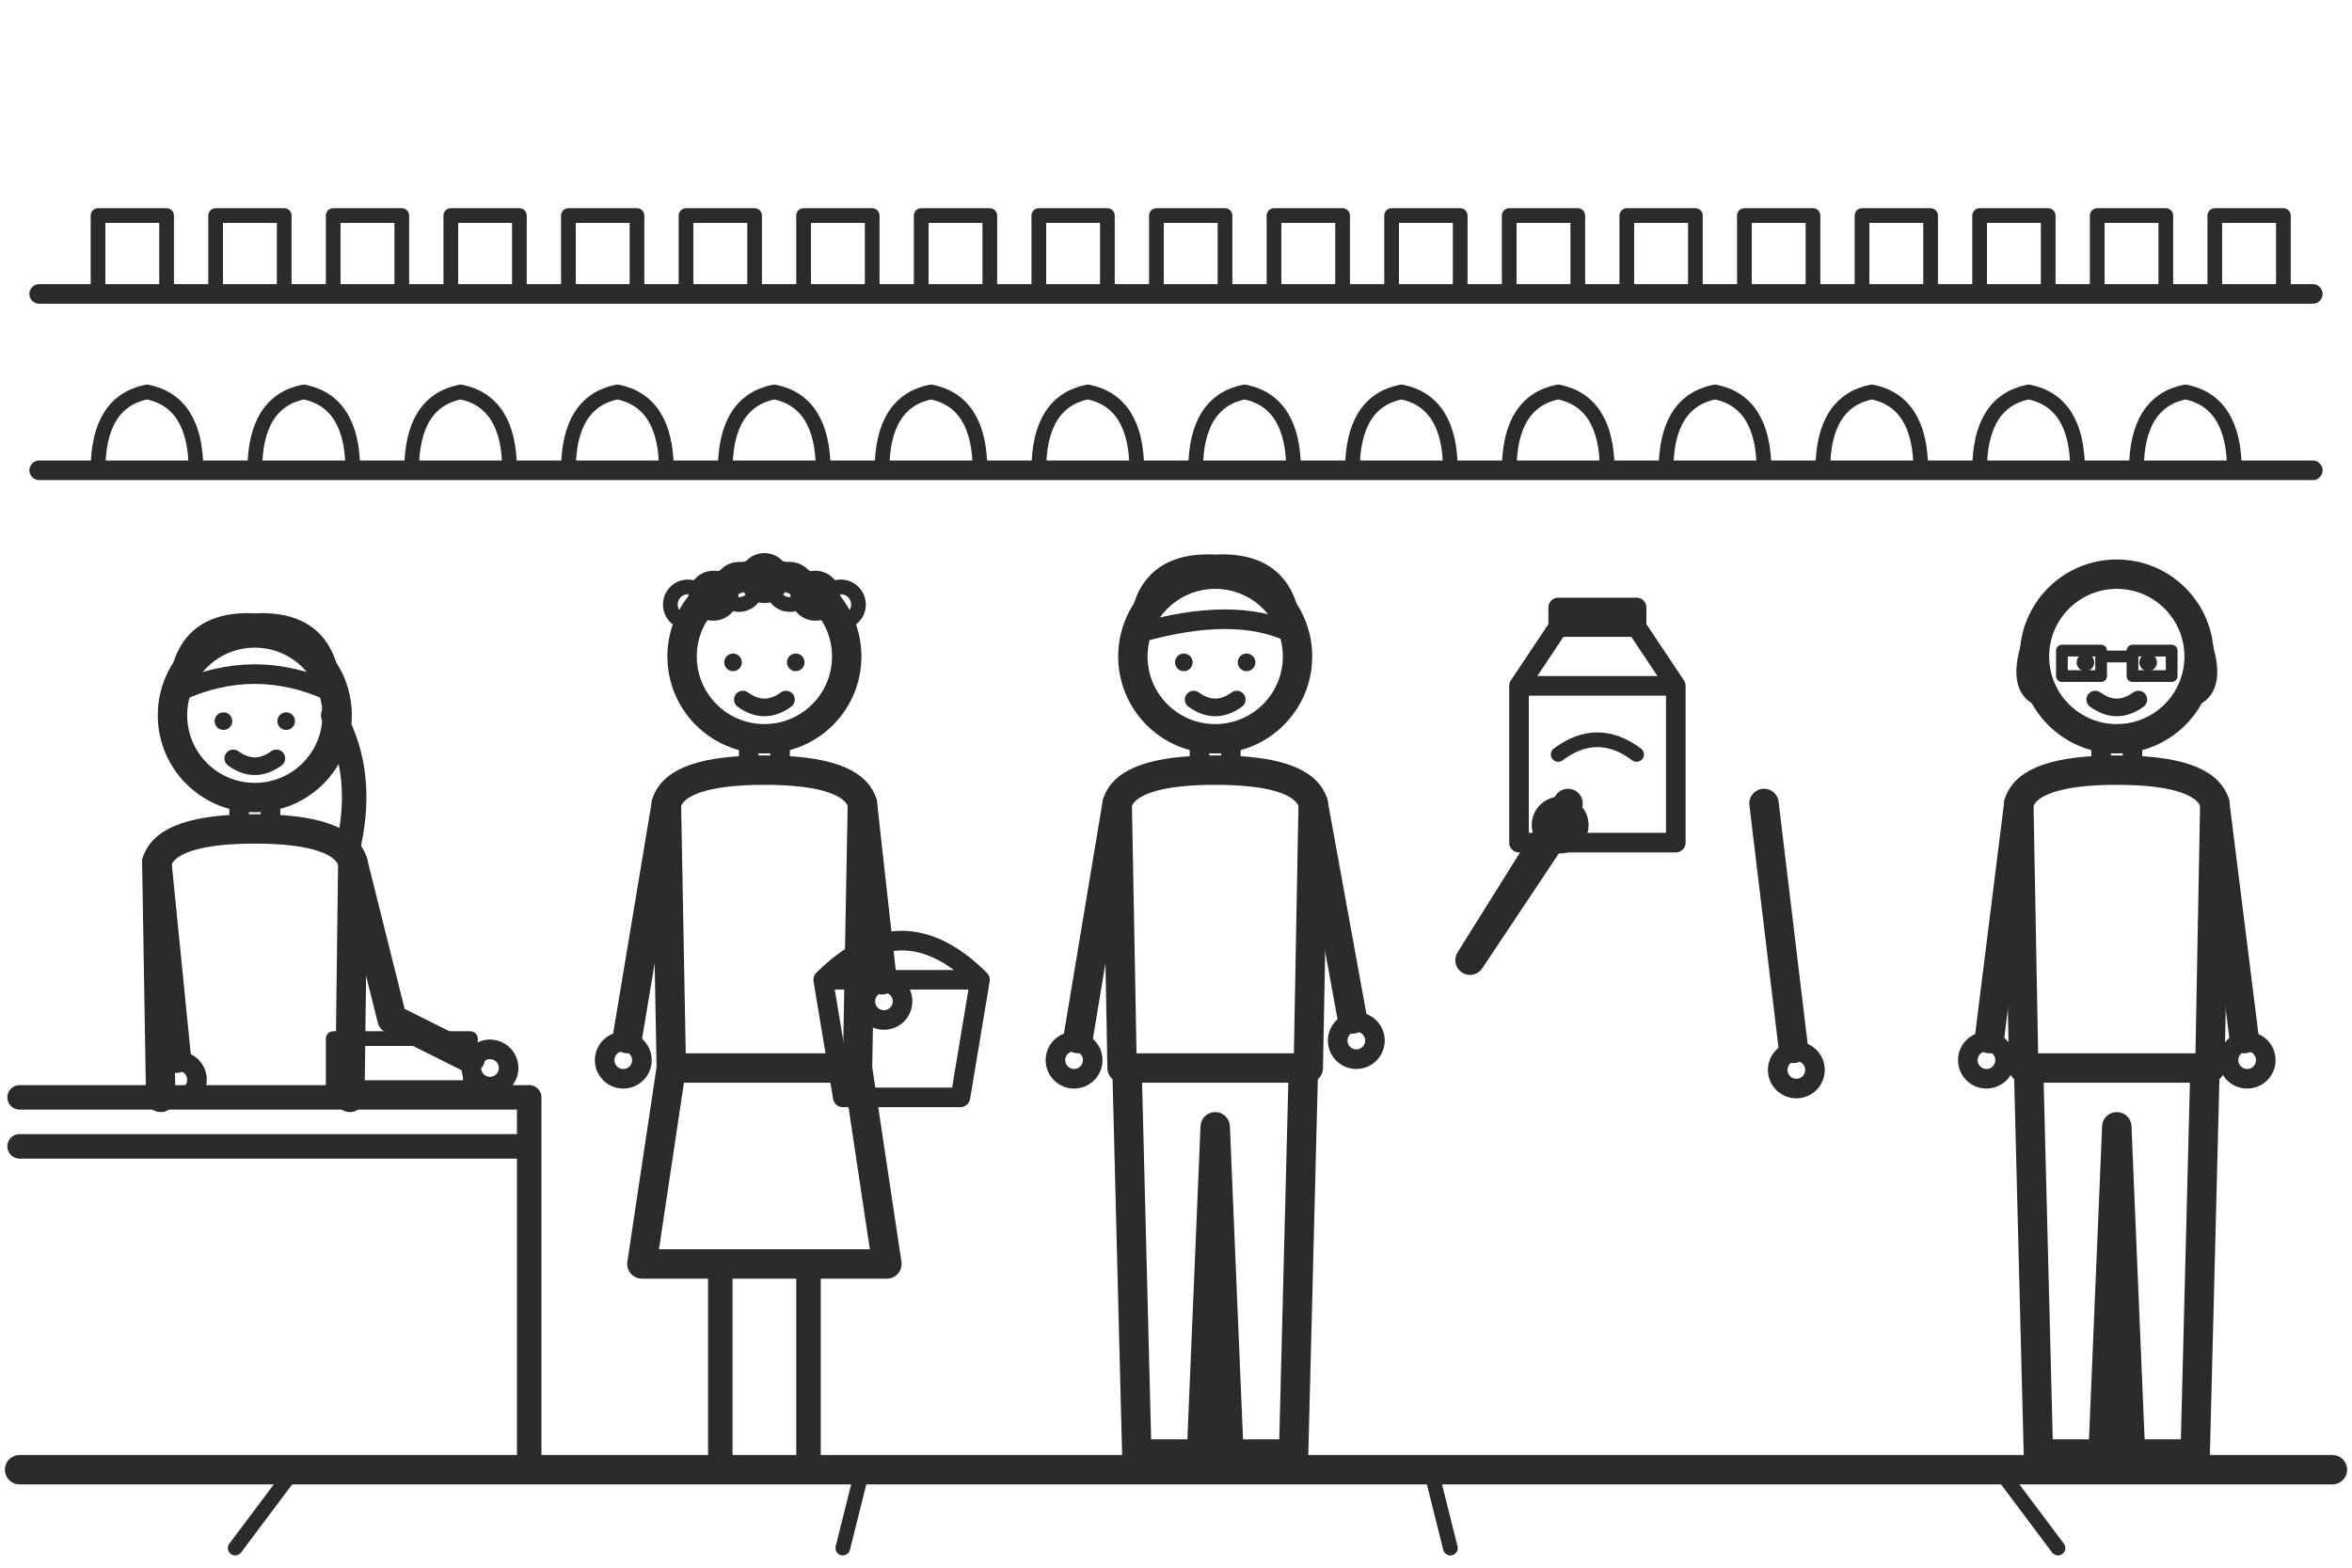
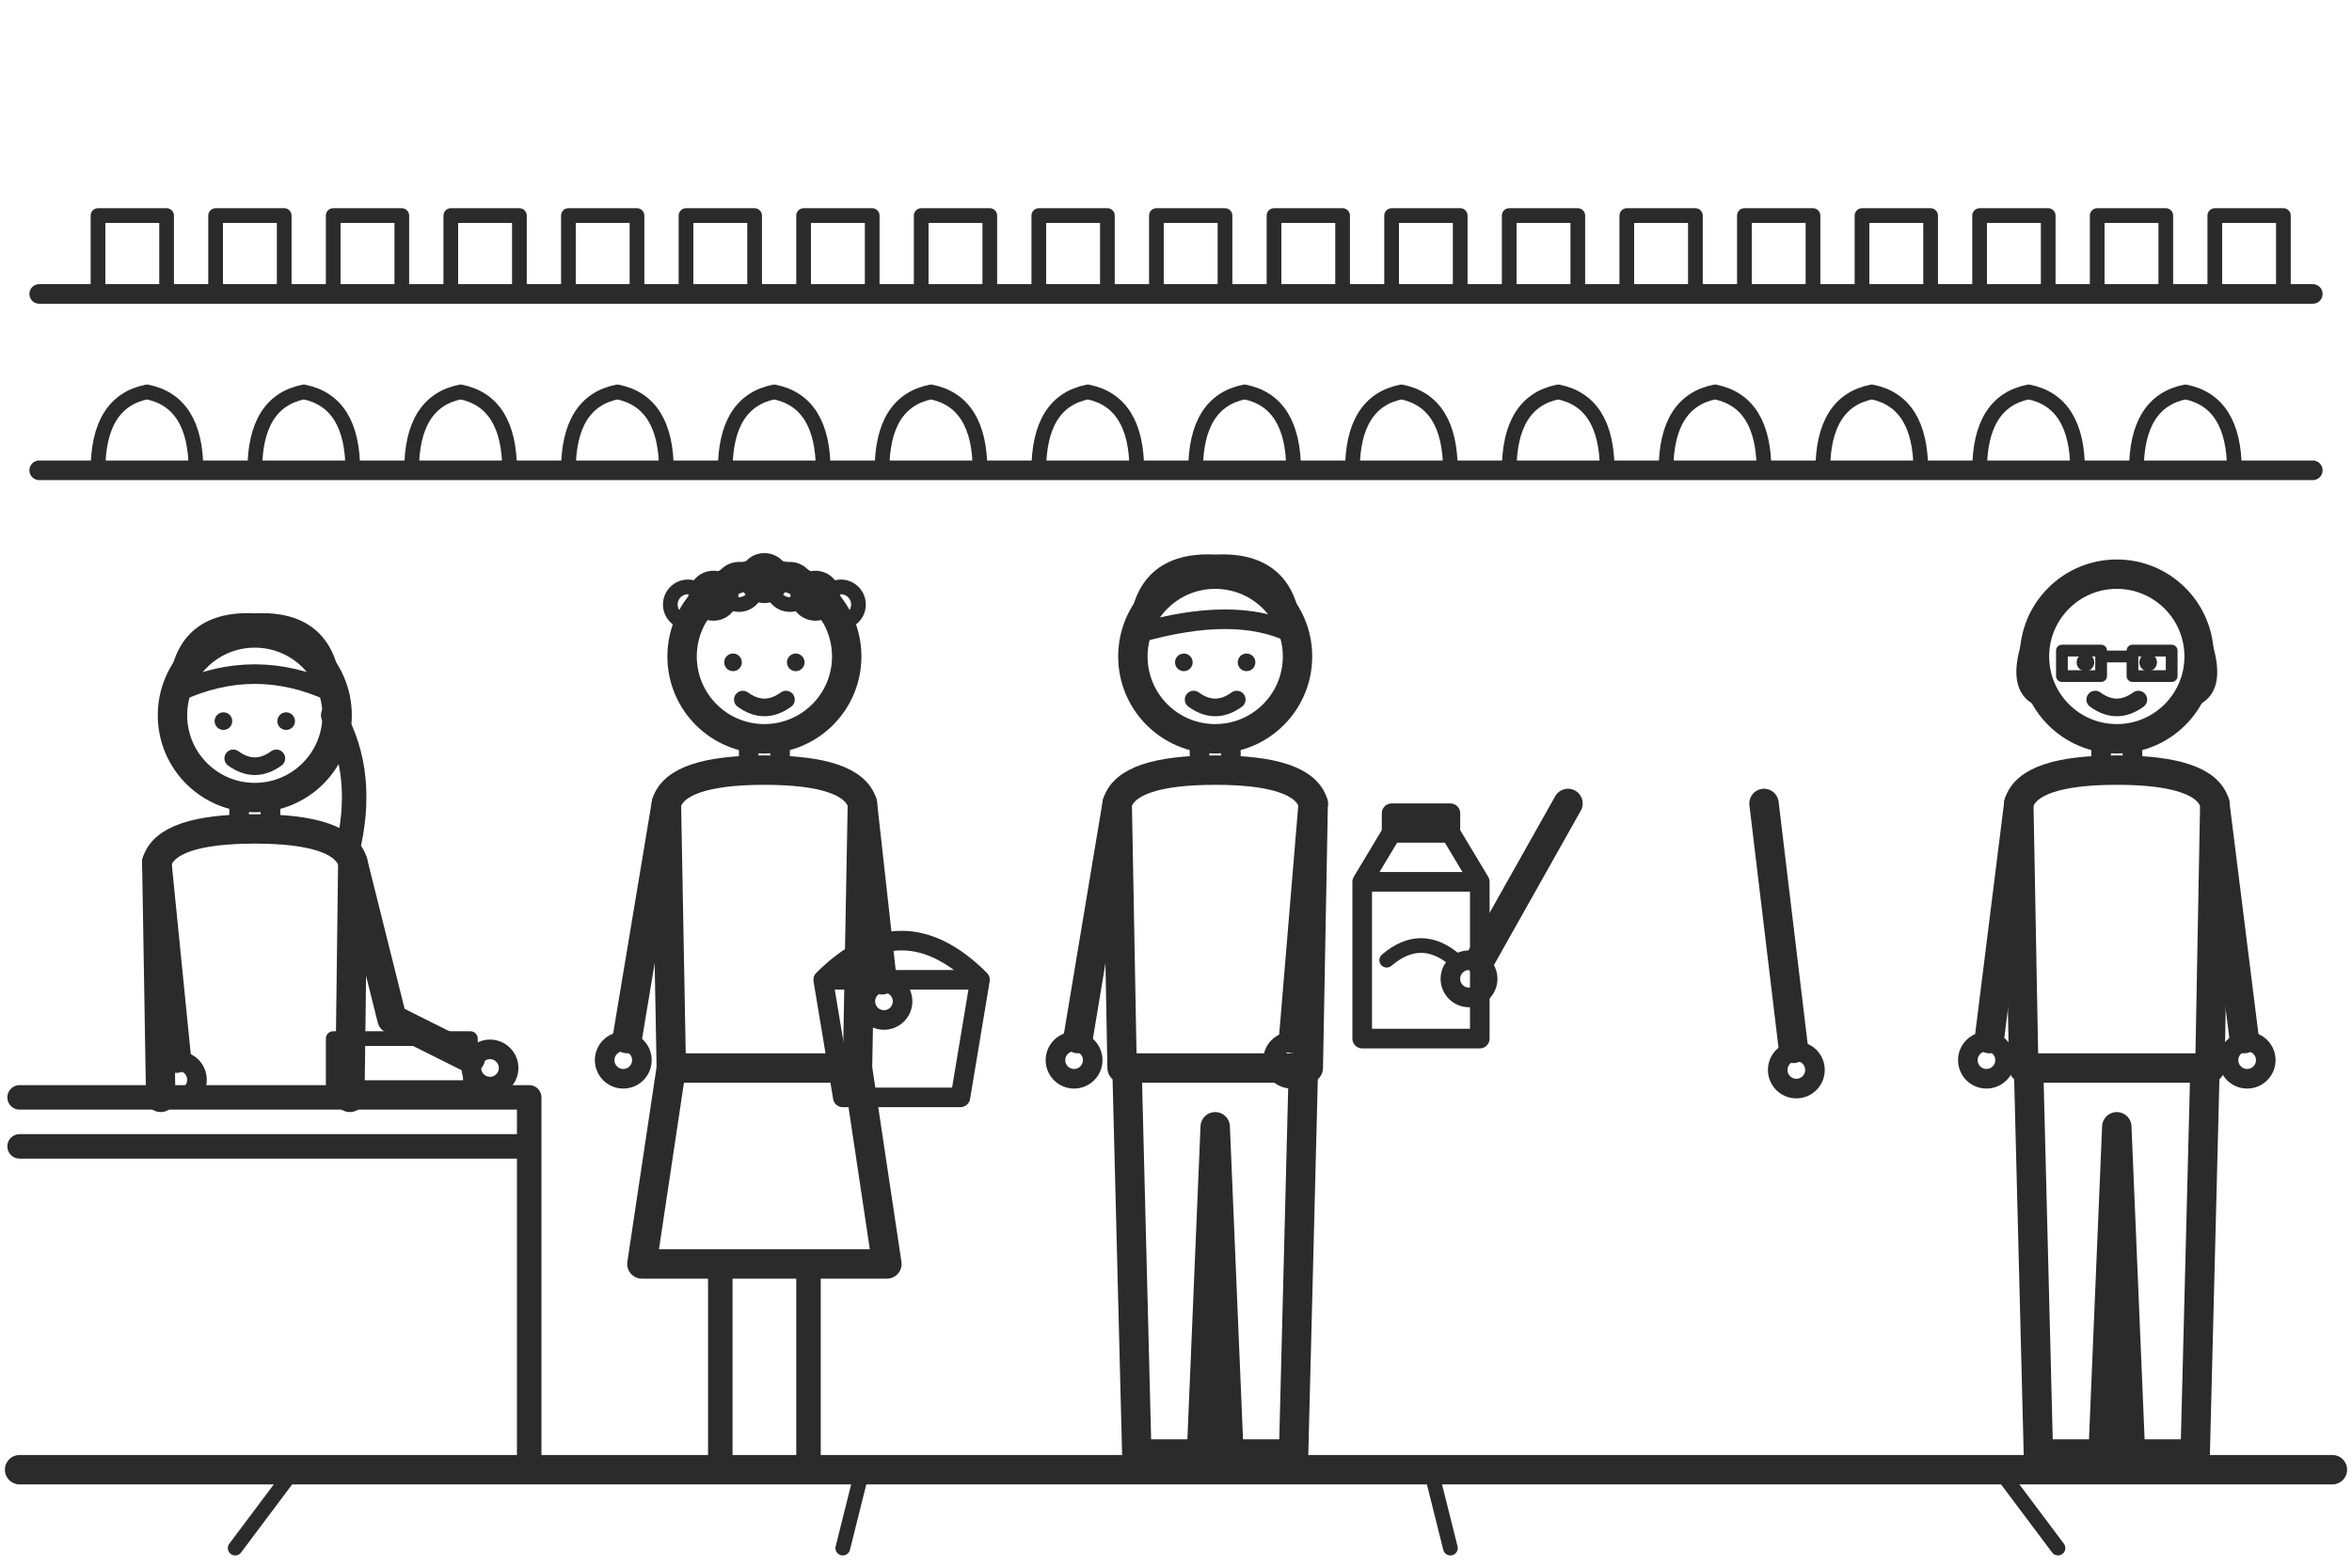
<svg xmlns="http://www.w3.org/2000/svg" viewBox="0 0 240 160">
  <g fill="none" stroke="#2b2b2b" stroke-width="3" stroke-linecap="round" stroke-linejoin="round">
    <path d="M4 30 H236 M4 48 H236" stroke-width="2" />
    <path d="M10 30 v-8 h7 v8" stroke-width="1.5" />
    <path d="M22 30 v-8 h7 v8" stroke-width="1.5" />
    <path d="M34 30 v-8 h7 v8" stroke-width="1.5" />
    <path d="M46 30 v-8 h7 v8" stroke-width="1.5" />
    <path d="M58 30 v-8 h7 v8" stroke-width="1.5" />
    <path d="M70 30 v-8 h7 v8" stroke-width="1.5" />
    <path d="M82 30 v-8 h7 v8" stroke-width="1.5" />
    <path d="M94 30 v-8 h7 v8" stroke-width="1.5" />
    <path d="M106 30 v-8 h7 v8" stroke-width="1.5" />
    <path d="M118 30 v-8 h7 v8" stroke-width="1.5" />
    <path d="M130 30 v-8 h7 v8" stroke-width="1.5" />
    <path d="M142 30 v-8 h7 v8" stroke-width="1.5" />
    <path d="M154 30 v-8 h7 v8" stroke-width="1.5" />
    <path d="M166 30 v-8 h7 v8" stroke-width="1.5" />
    <path d="M178 30 v-8 h7 v8" stroke-width="1.5" />
    <path d="M190 30 v-8 h7 v8" stroke-width="1.5" />
    <path d="M202 30 v-8 h7 v8" stroke-width="1.5" />
    <path d="M214 30 v-8 h7 v8" stroke-width="1.5" />
    <path d="M226 30 v-8 h7 v8" stroke-width="1.5" />
    <path d="M10 48 q0 -7 5 -8 q5 1 5 8" stroke-width="1.5" />
    <path d="M26 48 q0 -7 5 -8 q5 1 5 8" stroke-width="1.5" />
    <path d="M42 48 q0 -7 5 -8 q5 1 5 8" stroke-width="1.5" />
    <path d="M58 48 q0 -7 5 -8 q5 1 5 8" stroke-width="1.5" />
    <path d="M74 48 q0 -7 5 -8 q5 1 5 8" stroke-width="1.5" />
    <path d="M90 48 q0 -7 5 -8 q5 1 5 8" stroke-width="1.5" />
    <path d="M106 48 q0 -7 5 -8 q5 1 5 8" stroke-width="1.5" />
    <path d="M122 48 q0 -7 5 -8 q5 1 5 8" stroke-width="1.5" />
    <path d="M138 48 q0 -7 5 -8 q5 1 5 8" stroke-width="1.5" />
    <path d="M154 48 q0 -7 5 -8 q5 1 5 8" stroke-width="1.5" />
    <path d="M170 48 q0 -7 5 -8 q5 1 5 8" stroke-width="1.5" />
    <path d="M186 48 q0 -7 5 -8 q5 1 5 8" stroke-width="1.5" />
    <path d="M202 48 q0 -7 5 -8 q5 1 5 8" stroke-width="1.5" />
    <path d="M218 48 q0 -7 5 -8 q5 1 5 8" stroke-width="1.5" />
    <circle cx="26" cy="73" r="8.4" />
    <circle cx="22.8" cy="73.6" r="0.9" fill="#2b2b2b" stroke="none" />
    <circle cx="29.2" cy="73.6" r="0.9" fill="#2b2b2b" stroke="none" />
    <path d="M23.8 77.4 Q26 79 28.2 77.4" stroke-width="1.8" />
    <path d="M18.2 70.6 Q18.6 63.2 26 63.6 Q33.4 63.2 33.8 70.6 Q26 67 18.2 70.6 Z" stroke-width="2" />
    <path d="M34 73 Q37.4 79 35.4 87" stroke-width="2.5" />
    <path d="M24.4 81.4 V84.4 M27.6 81.4 V84.4" stroke-width="2" />
    <path d="M16.4 112 L16 88 Q17 84.6 26 84.6 Q35 84.6 36 88 L35.7 112" />
    <path d="M16 88 L18 108" />
    <circle cx="18.2" cy="110.2" r="1.9" stroke-width="2" />
    <path d="M36 88 L40 104 L48 108" />
    <circle cx="50" cy="109" r="1.9" stroke-width="2" />
    <path d="M2 112 H54 V150 M2 117 H54" stroke-width="2.5" />
    <path d="M34 106 H48 V111 H34 Z" stroke-width="1.5" />
    <circle cx="78" cy="67" r="8.4" />
    <circle cx="74.8" cy="67.6" r="0.9" fill="#2b2b2b" stroke="none" />
    <circle cx="81.2" cy="67.6" r="0.9" fill="#2b2b2b" stroke="none" />
    <path d="M75.8 71.4 Q78 73 80.2 71.4" stroke-width="1.8" />
    <circle cx="70.2" cy="61.7" r="1.8" stroke-width="1.5" />
    <circle cx="72.8" cy="60.8" r="1.8" stroke-width="1.5" />
    <circle cx="75.4" cy="59.9" r="1.8" stroke-width="1.5" />
    <circle cx="78" cy="59" r="1.8" stroke-width="1.5" />
    <circle cx="80.6" cy="59.9" r="1.8" stroke-width="1.5" />
    <circle cx="83.2" cy="60.8" r="1.8" stroke-width="1.5" />
    <circle cx="85.8" cy="61.7" r="1.8" stroke-width="1.5" />
    <path d="M76.4 75.4 V78.4 M79.6 75.4 V78.4" stroke-width="2" />
    <path d="M68 82 Q69 78.6 78 78.6 Q87 78.6 88 82 L87.5 109 H68.5 Z" />
    <path d="M68.5 109 L65.5 129 H90.5 L87.5 109" />
    <path d="M73.5 129 V149 M82.5 129 V149" stroke-width="2.5" />
    <path d="M71.2 149.8 H75 M81 149.8 H84.8" stroke-width="2.5" />
    <path d="M68 82 L64 106" />
    <circle cx="63.6" cy="108.2" r="1.9" stroke-width="2" />
    <path d="M88 82 L90 100" />
    <circle cx="90.2" cy="102.2" r="1.9" stroke-width="2" />
    <path d="M84 100 H100 L98 112 H86 Z M84 100 Q92 92 100 100" stroke-width="2" />
    <circle cx="124" cy="67" r="8.4" />
    <circle cx="120.8" cy="67.6" r="0.9" fill="#2b2b2b" stroke="none" />
    <circle cx="127.2" cy="67.6" r="0.9" fill="#2b2b2b" stroke="none" />
    <path d="M121.8 71.4 Q124 73 126.2 71.4" stroke-width="1.8" />
    <path d="M116.2 64.6 Q116.6 57.2 124 57.6 Q131.4 57.2 131.8 64.6 Q126 61.8 116.2 64.6 Z" stroke-width="2" />
    <path d="M122.4 75.4 V78.4 M125.6 75.4 V78.4" stroke-width="2" />
    <path d="M114 82 Q115 78.6 124 78.6 Q133 78.6 134 82 L133.5 109 H114.5 Z" />
    <path d="M115 109 L116 148.4 H122.6 L124 115 L125.4 148.4 H132 L133 109" />
    <path d="M115.6 149.8 H122.6 M125.4 149.8 H132.4" stroke-width="2.5" />
    <path d="M114 82 L110 106" />
    <circle cx="109.6" cy="108.2" r="1.9" stroke-width="2" />
-     <path d="M134 82 L138 104" />
-     <circle cx="138.4" cy="106.2" r="1.9" stroke-width="2" />
+     <path d="M134 82 L132 106" />
+     <circle cx="131.8" cy="108.2" r="1.9" stroke-width="2" />
    <use href="#wang-noarms" x="150" y="52" width="40" height="100" />
-     <path d="M160 82 L150 98 L158 86" />
-     <circle cx="159.2" cy="84.2" r="1.9" stroke-width="2" />
+     <path d="M160 82 L151 98" />
+     <circle cx="149.9" cy="99.9" r="1.9" stroke-width="2" />
    <path d="M180 82 L183 107" />
    <circle cx="183.3" cy="109.2" r="1.9" stroke-width="2" />
-     <path d="M155 86 V70 L159 64 H167 L171 70 V86 Z M155 70 H171 M159 64 V62 H167 V64" stroke-width="2" />
-     <path d="M159 77 Q163 74 167 77" stroke-width="1.5" />
+     <path d="M139 106 V90 L142 85 H148 L151 90 V106 Z M139 90 H151 M142 85 V83 H148 V85" stroke-width="2" />
+     <path d="M141.5 98 Q145 95 148.5 98" stroke-width="1.5" />
    <circle cx="216" cy="67" r="8.4" />
    <circle cx="212.8" cy="67.6" r="0.9" fill="#2b2b2b" stroke="none" />
    <circle cx="219.2" cy="67.6" r="0.9" fill="#2b2b2b" stroke="none" />
    <path d="M213.8 71.4 Q216 73 218.2 71.4" stroke-width="1.8" />
    <path d="M210.4 66.4 h4 v2.6 h-4 Z M217.6 66.4 h4 v2.6 h-4 Z M214.4 67 h3.2" stroke-width="1.2" />
    <path d="M207.2 66 Q206 70 208 71 M224.8 66 Q226 70 224 71" stroke-width="2" />
    <path d="M214.4 75.4 V78.4 M217.6 75.4 V78.4" stroke-width="2" />
    <path d="M206 82 Q207 78.6 216 78.6 Q225 78.6 226 82 L225.5 109 H206.5 Z" />
    <path d="M207 109 L208 148.4 H214.6 L216 115 L217.4 148.4 H224 L225 109" />
    <path d="M207.6 149.8 H214.6 M217.4 149.8 H224.4" stroke-width="2.5" />
    <path d="M206 82 L203 106" />
    <circle cx="202.7" cy="108.2" r="1.9" stroke-width="2" />
    <path d="M226 82 L229 106" />
    <circle cx="229.3" cy="108.2" r="1.9" stroke-width="2" />
    <path d="M2 150 H238" />
    <path d="M30 150 L24 158 M88 150 L86 158 M146 150 L148 158 M204 150 L210 158" stroke-width="1.5" />
  </g>
</svg>
